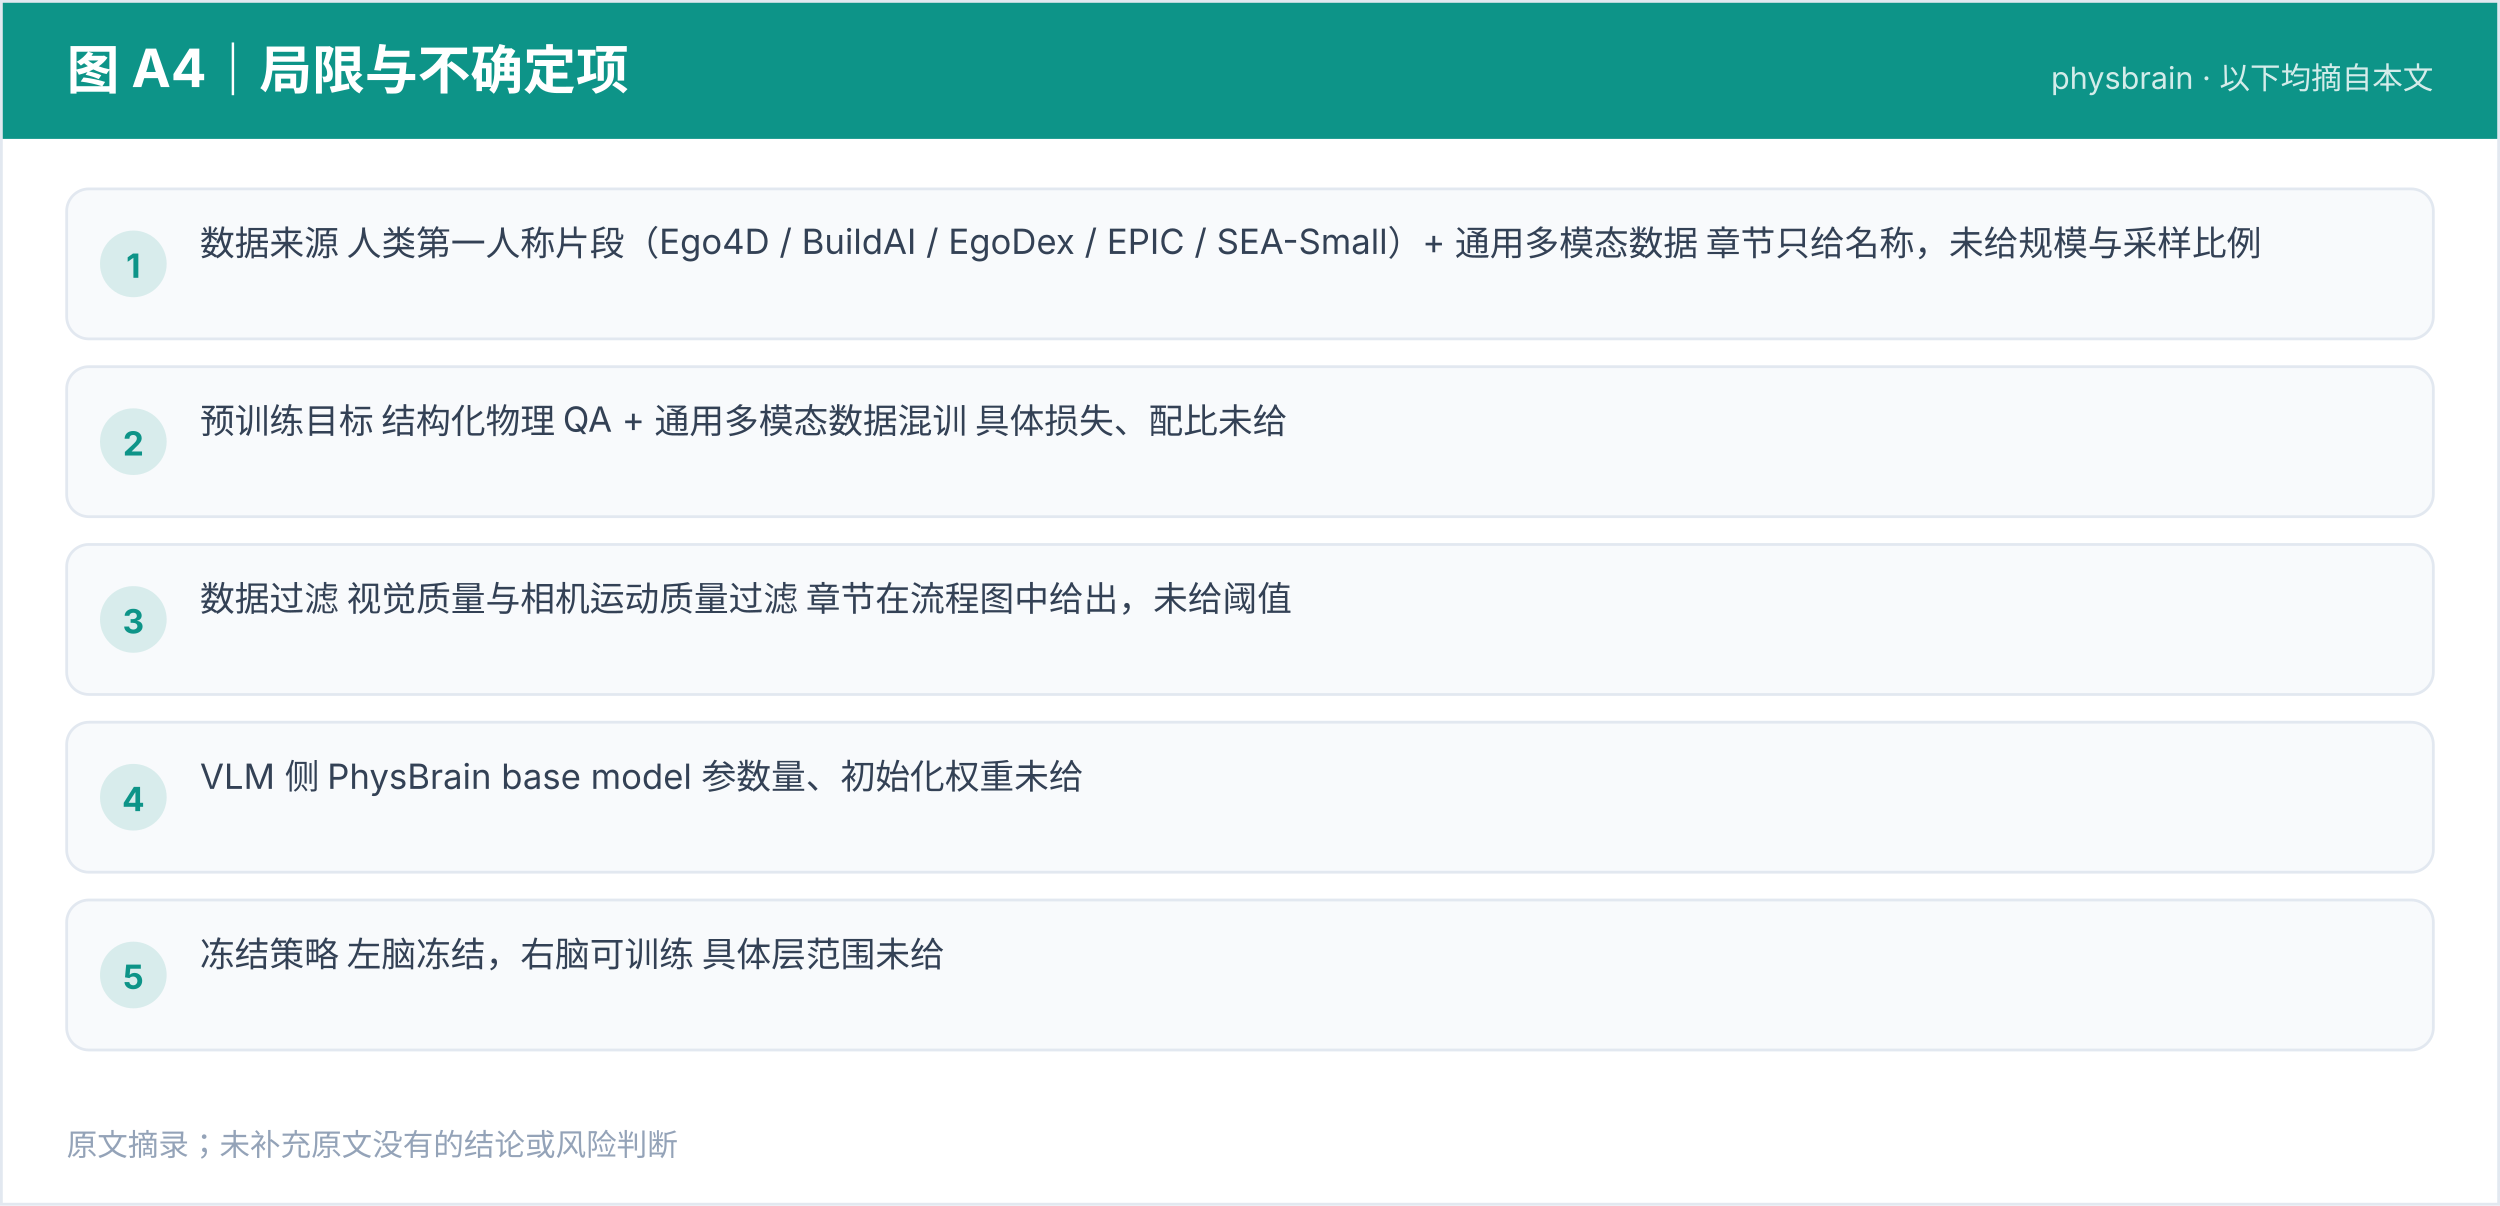
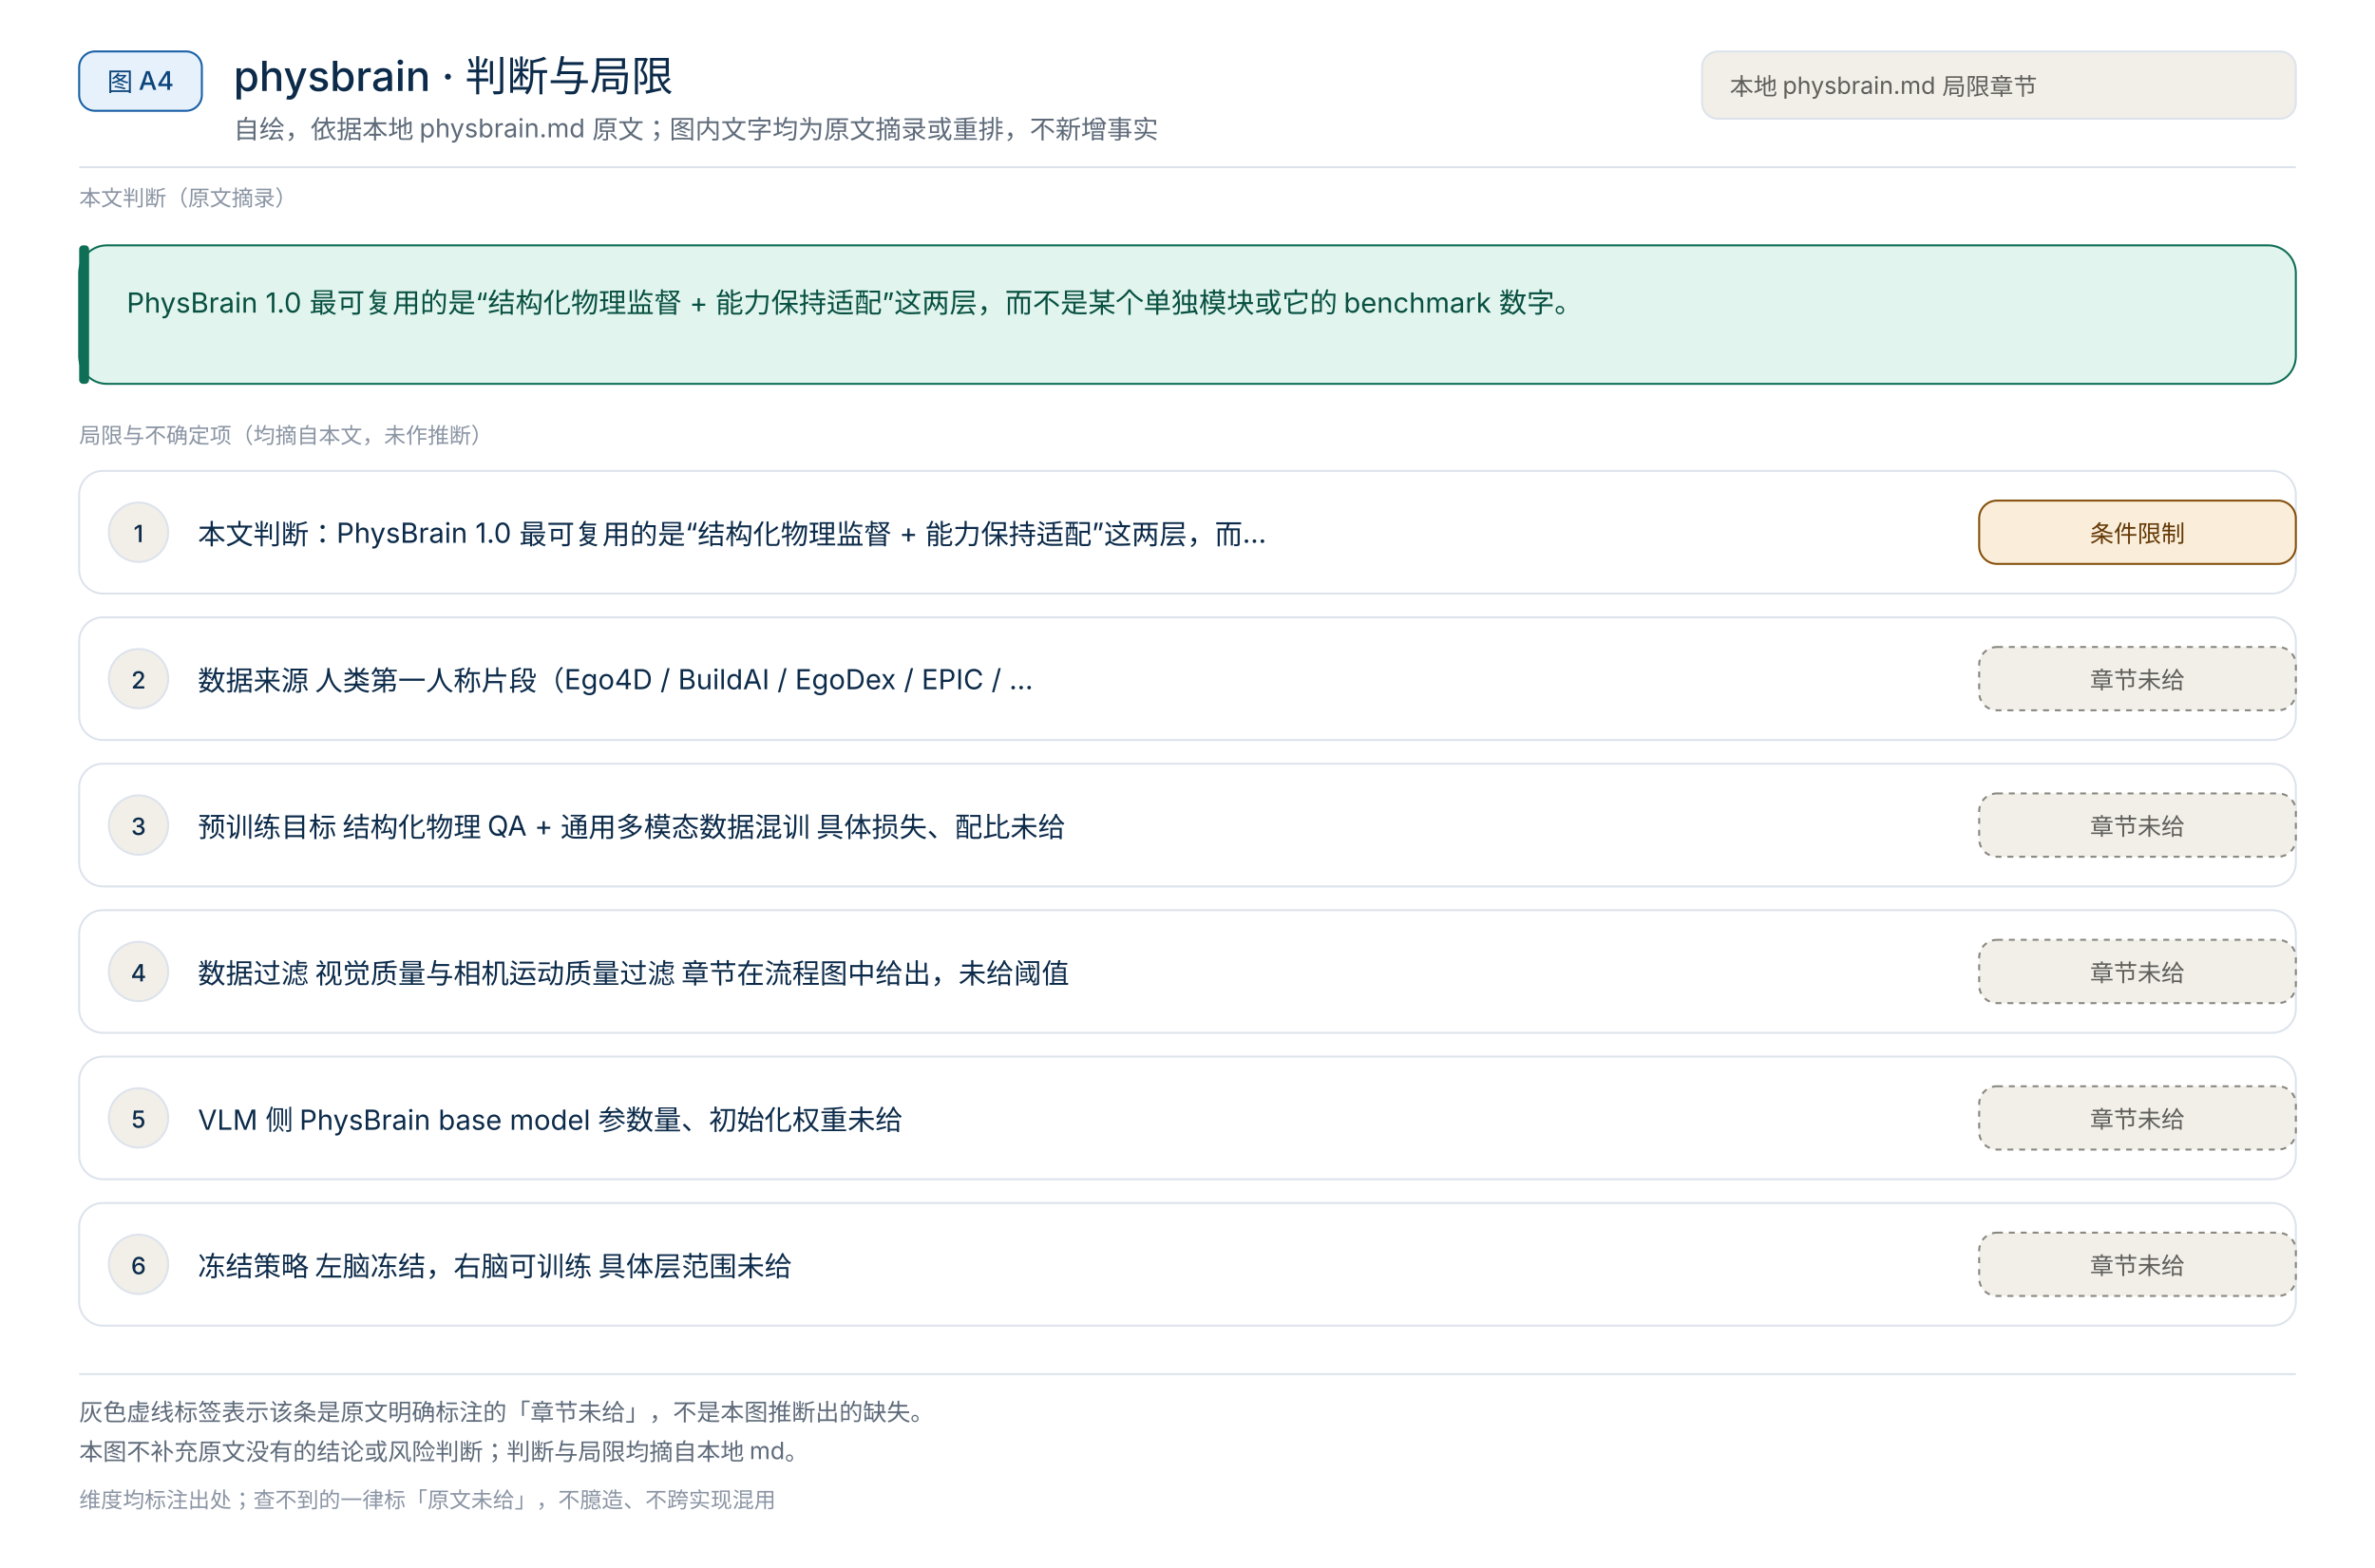
- <svg xmlns="http://www.w3.org/2000/svg" viewBox="0 0 900 434" width="900" height="434" font-family="PingFang SC, -apple-system, BlinkMacSystemFont, Microsoft YaHei, sans-serif">
-   <rect width="900" height="434" fill="#ffffff" />
-   <rect x="0" y="0" width="900" height="50" fill="#0d9488" />
-   <text x="24" y="32" font-size="19" fill="#ffffff" font-weight="700" text-anchor="start">图 A4｜局限与不确定项</text>
-   <text x="876" y="32" font-size="11" fill="#ffffff" font-weight="400" text-anchor="end" opacity="0.82">physbrain · 以下均摘自本文</text>
-   <rect x="24" y="68" width="852" height="54" rx="8" fill="#f8fafc" stroke="#e2e8f0" />
-   <circle cx="48" cy="95" r="12" fill="#0d9488" opacity="0.14" />
-   <text x="48" y="100" font-size="12" fill="#0d9488" font-weight="700" text-anchor="middle">1</text>
-   <text x="72" y="92" font-size="12.5" fill="#334155" font-weight="400" text-anchor="start">数据来源 人类第一人称片段（Ego4D / BuildAI / EgoDex / EPIC / SEA-Small）+ 通用多模态数据 章节只给名称，未给规模与采样比例</text>
-   <rect x="24" y="132" width="852" height="54" rx="8" fill="#f8fafc" stroke="#e2e8f0" />
-   <circle cx="48" cy="159" r="12" fill="#0d9488" opacity="0.14" />
-   <text x="48" y="164" font-size="12" fill="#0d9488" font-weight="700" text-anchor="middle">2</text>
-   <text x="72" y="156" font-size="12.5" fill="#334155" font-weight="400" text-anchor="start">预训练目标 结构化物理 QA + 通用多模态数据混训 具体损失、配比未给</text>
-   <rect x="24" y="196" width="852" height="54" rx="8" fill="#f8fafc" stroke="#e2e8f0" />
-   <circle cx="48" cy="223" r="12" fill="#0d9488" opacity="0.14" />
-   <text x="48" y="228" font-size="12" fill="#0d9488" font-weight="700" text-anchor="middle">3</text>
-   <text x="72" y="220" font-size="12.5" fill="#334155" font-weight="400" text-anchor="start">数据过滤 视觉质量与相机运动质量过滤 章节在流程图中给出，未给阈值</text>
-   <rect x="24" y="260" width="852" height="54" rx="8" fill="#f8fafc" stroke="#e2e8f0" />
-   <circle cx="48" cy="287" r="12" fill="#0d9488" opacity="0.14" />
-   <text x="48" y="292" font-size="12" fill="#0d9488" font-weight="700" text-anchor="middle">4</text>
-   <text x="72" y="284" font-size="12.5" fill="#334155" font-weight="400" text-anchor="start">VLM 侧 PhysBrain base model 参数量、初始化权重未给</text>
-   <rect x="24" y="324" width="852" height="54" rx="8" fill="#f8fafc" stroke="#e2e8f0" />
-   <circle cx="48" cy="351" r="12" fill="#0d9488" opacity="0.14" />
-   <text x="48" y="356" font-size="12" fill="#0d9488" font-weight="700" text-anchor="middle">5</text>
-   <text x="72" y="348" font-size="12.5" fill="#334155" font-weight="400" text-anchor="start">冻结策略 左脑冻结，右脑可训练 具体层范围未给</text>
-   <text x="24" y="416" font-size="11" fill="#94a3b8" font-weight="400" text-anchor="start">原文摘录；未补充原文没有的结论或风险判断</text>
-   <rect x="0.5" y="0.5" width="899" height="433" fill="none" stroke="#e2e8f0" />
+ <svg xmlns="http://www.w3.org/2000/svg" width="1200" height="792" viewBox="0 0 1200 792" role="img">
+   <defs>
+     <marker id="arrow" viewBox="0 0 10 10" refX="8" refY="5" markerWidth="6" markerHeight="6" orient="auto-start-reverse">
+       <path d="M2 1L8 5L2 9" fill="none" stroke="#185FA5" stroke-width="1.6" stroke-linecap="round" stroke-linejoin="round" />
+     </marker>
+   </defs>
+   <rect x="0" y="0" width="1200" height="792" rx="0" fill="#FFFFFF" stroke="#FFFFFF" stroke-width="1" />
+   <text x="118" y="46" font-family="-apple-system,BlinkMacSystemFont,'PingFang SC','Microsoft YaHei',sans-serif" font-size="21" font-weight="500" fill="#0C2B4A" text-anchor="start">physbrain · 判断与局限</text>
+   <text x="118" y="70" font-family="-apple-system,BlinkMacSystemFont,'PingFang SC','Microsoft YaHei',sans-serif" font-size="13" font-weight="400" fill="#5F6B7A" text-anchor="start">自绘，依据本地 physbrain.md 原文；图内文字均为原文摘录或重排，不新增事实</text>
+   <rect x="40" y="84" width="1120" height="1" rx="0" fill="#DDE3EC" stroke="#DDE3EC" stroke-width="0" />
+   <rect x="860" y="26" width="300" height="34" rx="8" fill="#F1EFE8" stroke="#DDE3EC" stroke-width="1" />
+   <text x="874" y="48" font-family="-apple-system,BlinkMacSystemFont,'PingFang SC','Microsoft YaHei',sans-serif" font-size="12" font-weight="400" fill="#5F5E5A" text-anchor="start">本地 physbrain.md 局限章节</text>
+   <rect x="40" y="26" width="62" height="30" rx="8" fill="#E6F1FB" stroke="#185FA5" stroke-width="1" />
+   <text x="71" y="46" font-family="-apple-system,BlinkMacSystemFont,'PingFang SC','Microsoft YaHei',sans-serif" font-size="13" font-weight="500" fill="#0C447C" text-anchor="middle">图 A4</text>
+   <text x="40" y="104" font-family="-apple-system,BlinkMacSystemFont,'PingFang SC','Microsoft YaHei',sans-serif" font-size="11" font-weight="400" fill="#8A94A3" text-anchor="start">本文判断（原文摘录）</text>
+   <rect x="40" y="124" width="1120" height="70" rx="14" fill="#E1F5EE" stroke="#0F6E56" stroke-width="1" />
+   <rect x="40" y="124" width="5" height="70" rx="2" fill="#0F6E56" stroke="#0F6E56" stroke-width="0" />
+   <text x="64" y="158" font-family="-apple-system,BlinkMacSystemFont,'PingFang SC','Microsoft YaHei',sans-serif" font-size="14" font-weight="400" fill="#085041" text-anchor="start">PhysBrain 1.0 最可复用的是“结构化物理监督 + 能力保持适配”这两层，而不是某个单独模块或它的 benchmark 数字。</text>
+   <text x="40" y="224" font-family="-apple-system,BlinkMacSystemFont,'PingFang SC','Microsoft YaHei',sans-serif" font-size="11" font-weight="400" fill="#8A94A3" text-anchor="start">局限与不确定项（均摘自本文，未作推断）</text>
+   <rect x="40" y="238" width="1120" height="62" rx="12" fill="#FFFFFF" stroke="#DDE3EC" stroke-width="1" />
+   <circle cx="70" cy="269" r="15" fill="#F1EFE8" stroke="#DDE3EC" stroke-width="1" />
+   <text x="70" y="274" font-family="-apple-system,BlinkMacSystemFont,'PingFang SC','Microsoft YaHei',sans-serif" font-size="12" font-weight="500" fill="#0C2B4A" text-anchor="middle">1</text>
+   <text x="100" y="275" font-family="-apple-system,BlinkMacSystemFont,'PingFang SC','Microsoft YaHei',sans-serif" font-size="14" font-weight="400" fill="#0C2B4A" text-anchor="start">本文判断：PhysBrain 1.0 最可复用的是“结构化物理监督 + 能力保持适配”这两层，而…</text>
+   <rect x="1000" y="253" width="160" height="32" rx="9" fill="#FAEEDA" stroke="#854F0B" stroke-width="1" />
+   <text x="1080" y="274" font-family="-apple-system,BlinkMacSystemFont,'PingFang SC','Microsoft YaHei',sans-serif" font-size="12" font-weight="400" fill="#633806" text-anchor="middle">条件限制</text>
+   <rect x="40" y="312" width="1120" height="62" rx="12" fill="#FFFFFF" stroke="#DDE3EC" stroke-width="1" />
+   <circle cx="70" cy="343" r="15" fill="#F1EFE8" stroke="#DDE3EC" stroke-width="1" />
+   <text x="70" y="348" font-family="-apple-system,BlinkMacSystemFont,'PingFang SC','Microsoft YaHei',sans-serif" font-size="12" font-weight="500" fill="#0C2B4A" text-anchor="middle">2</text>
+   <text x="100" y="349" font-family="-apple-system,BlinkMacSystemFont,'PingFang SC','Microsoft YaHei',sans-serif" font-size="14" font-weight="400" fill="#0C2B4A" text-anchor="start">数据来源 人类第一人称片段（Ego4D / BuildAI / EgoDex / EPIC / …</text>
+   <rect x="1000" y="327" width="160" height="32" rx="9" fill="#F1EFE8" stroke="#888780" stroke-width="1" stroke-dasharray="3 3" />
+   <text x="1080" y="348" font-family="-apple-system,BlinkMacSystemFont,'PingFang SC','Microsoft YaHei',sans-serif" font-size="12" font-weight="400" fill="#5F5E5A" text-anchor="middle">章节未给</text>
+   <rect x="40" y="386" width="1120" height="62" rx="12" fill="#FFFFFF" stroke="#DDE3EC" stroke-width="1" />
+   <circle cx="70" cy="417" r="15" fill="#F1EFE8" stroke="#DDE3EC" stroke-width="1" />
+   <text x="70" y="422" font-family="-apple-system,BlinkMacSystemFont,'PingFang SC','Microsoft YaHei',sans-serif" font-size="12" font-weight="500" fill="#0C2B4A" text-anchor="middle">3</text>
+   <text x="100" y="423" font-family="-apple-system,BlinkMacSystemFont,'PingFang SC','Microsoft YaHei',sans-serif" font-size="14" font-weight="400" fill="#0C2B4A" text-anchor="start">预训练目标 结构化物理 QA + 通用多模态数据混训 具体损失、配比未给</text>
+   <rect x="1000" y="401" width="160" height="32" rx="9" fill="#F1EFE8" stroke="#888780" stroke-width="1" stroke-dasharray="3 3" />
+   <text x="1080" y="422" font-family="-apple-system,BlinkMacSystemFont,'PingFang SC','Microsoft YaHei',sans-serif" font-size="12" font-weight="400" fill="#5F5E5A" text-anchor="middle">章节未给</text>
+   <rect x="40" y="460" width="1120" height="62" rx="12" fill="#FFFFFF" stroke="#DDE3EC" stroke-width="1" />
+   <circle cx="70" cy="491" r="15" fill="#F1EFE8" stroke="#DDE3EC" stroke-width="1" />
+   <text x="70" y="496" font-family="-apple-system,BlinkMacSystemFont,'PingFang SC','Microsoft YaHei',sans-serif" font-size="12" font-weight="500" fill="#0C2B4A" text-anchor="middle">4</text>
+   <text x="100" y="497" font-family="-apple-system,BlinkMacSystemFont,'PingFang SC','Microsoft YaHei',sans-serif" font-size="14" font-weight="400" fill="#0C2B4A" text-anchor="start">数据过滤 视觉质量与相机运动质量过滤 章节在流程图中给出，未给阈值</text>
+   <rect x="1000" y="475" width="160" height="32" rx="9" fill="#F1EFE8" stroke="#888780" stroke-width="1" stroke-dasharray="3 3" />
+   <text x="1080" y="496" font-family="-apple-system,BlinkMacSystemFont,'PingFang SC','Microsoft YaHei',sans-serif" font-size="12" font-weight="400" fill="#5F5E5A" text-anchor="middle">章节未给</text>
+   <rect x="40" y="534" width="1120" height="62" rx="12" fill="#FFFFFF" stroke="#DDE3EC" stroke-width="1" />
+   <circle cx="70" cy="565" r="15" fill="#F1EFE8" stroke="#DDE3EC" stroke-width="1" />
+   <text x="70" y="570" font-family="-apple-system,BlinkMacSystemFont,'PingFang SC','Microsoft YaHei',sans-serif" font-size="12" font-weight="500" fill="#0C2B4A" text-anchor="middle">5</text>
+   <text x="100" y="571" font-family="-apple-system,BlinkMacSystemFont,'PingFang SC','Microsoft YaHei',sans-serif" font-size="14" font-weight="400" fill="#0C2B4A" text-anchor="start">VLM 侧 PhysBrain base model 参数量、初始化权重未给</text>
+   <rect x="1000" y="549" width="160" height="32" rx="9" fill="#F1EFE8" stroke="#888780" stroke-width="1" stroke-dasharray="3 3" />
+   <text x="1080" y="570" font-family="-apple-system,BlinkMacSystemFont,'PingFang SC','Microsoft YaHei',sans-serif" font-size="12" font-weight="400" fill="#5F5E5A" text-anchor="middle">章节未给</text>
+   <rect x="40" y="608" width="1120" height="62" rx="12" fill="#FFFFFF" stroke="#DDE3EC" stroke-width="1" />
+   <circle cx="70" cy="639" r="15" fill="#F1EFE8" stroke="#DDE3EC" stroke-width="1" />
+   <text x="70" y="644" font-family="-apple-system,BlinkMacSystemFont,'PingFang SC','Microsoft YaHei',sans-serif" font-size="12" font-weight="500" fill="#0C2B4A" text-anchor="middle">6</text>
+   <text x="100" y="645" font-family="-apple-system,BlinkMacSystemFont,'PingFang SC','Microsoft YaHei',sans-serif" font-size="14" font-weight="400" fill="#0C2B4A" text-anchor="start">冻结策略 左脑冻结，右脑可训练 具体层范围未给</text>
+   <rect x="1000" y="623" width="160" height="32" rx="9" fill="#F1EFE8" stroke="#888780" stroke-width="1" stroke-dasharray="3 3" />
+   <text x="1080" y="644" font-family="-apple-system,BlinkMacSystemFont,'PingFang SC','Microsoft YaHei',sans-serif" font-size="12" font-weight="400" fill="#5F5E5A" text-anchor="middle">章节未给</text>
+   <rect x="40" y="694" width="1120" height="1" rx="0" fill="#DDE3EC" stroke="#DDE3EC" stroke-width="0" />
+   <text x="40" y="718" font-family="-apple-system,BlinkMacSystemFont,'PingFang SC','Microsoft YaHei',sans-serif" font-size="12" font-weight="400" fill="#5F6B7A" text-anchor="start">灰色虚线标签表示该条是原文明确标注的「章节未给」，不是本图推断出的缺失。</text>
+   <text x="40" y="738" font-family="-apple-system,BlinkMacSystemFont,'PingFang SC','Microsoft YaHei',sans-serif" font-size="12" font-weight="400" fill="#5F6B7A" text-anchor="start">本图不补充原文没有的结论或风险判断；判断与局限均摘自本地 md。</text>
+   <text x="40" y="762" font-family="-apple-system,BlinkMacSystemFont,'PingFang SC','Microsoft YaHei',sans-serif" font-size="11" font-weight="400" fill="#8A94A3" text-anchor="start">维度均标注出处；查不到的一律标「原文未给」，不臆造、不跨实现混用</text>
</svg>
